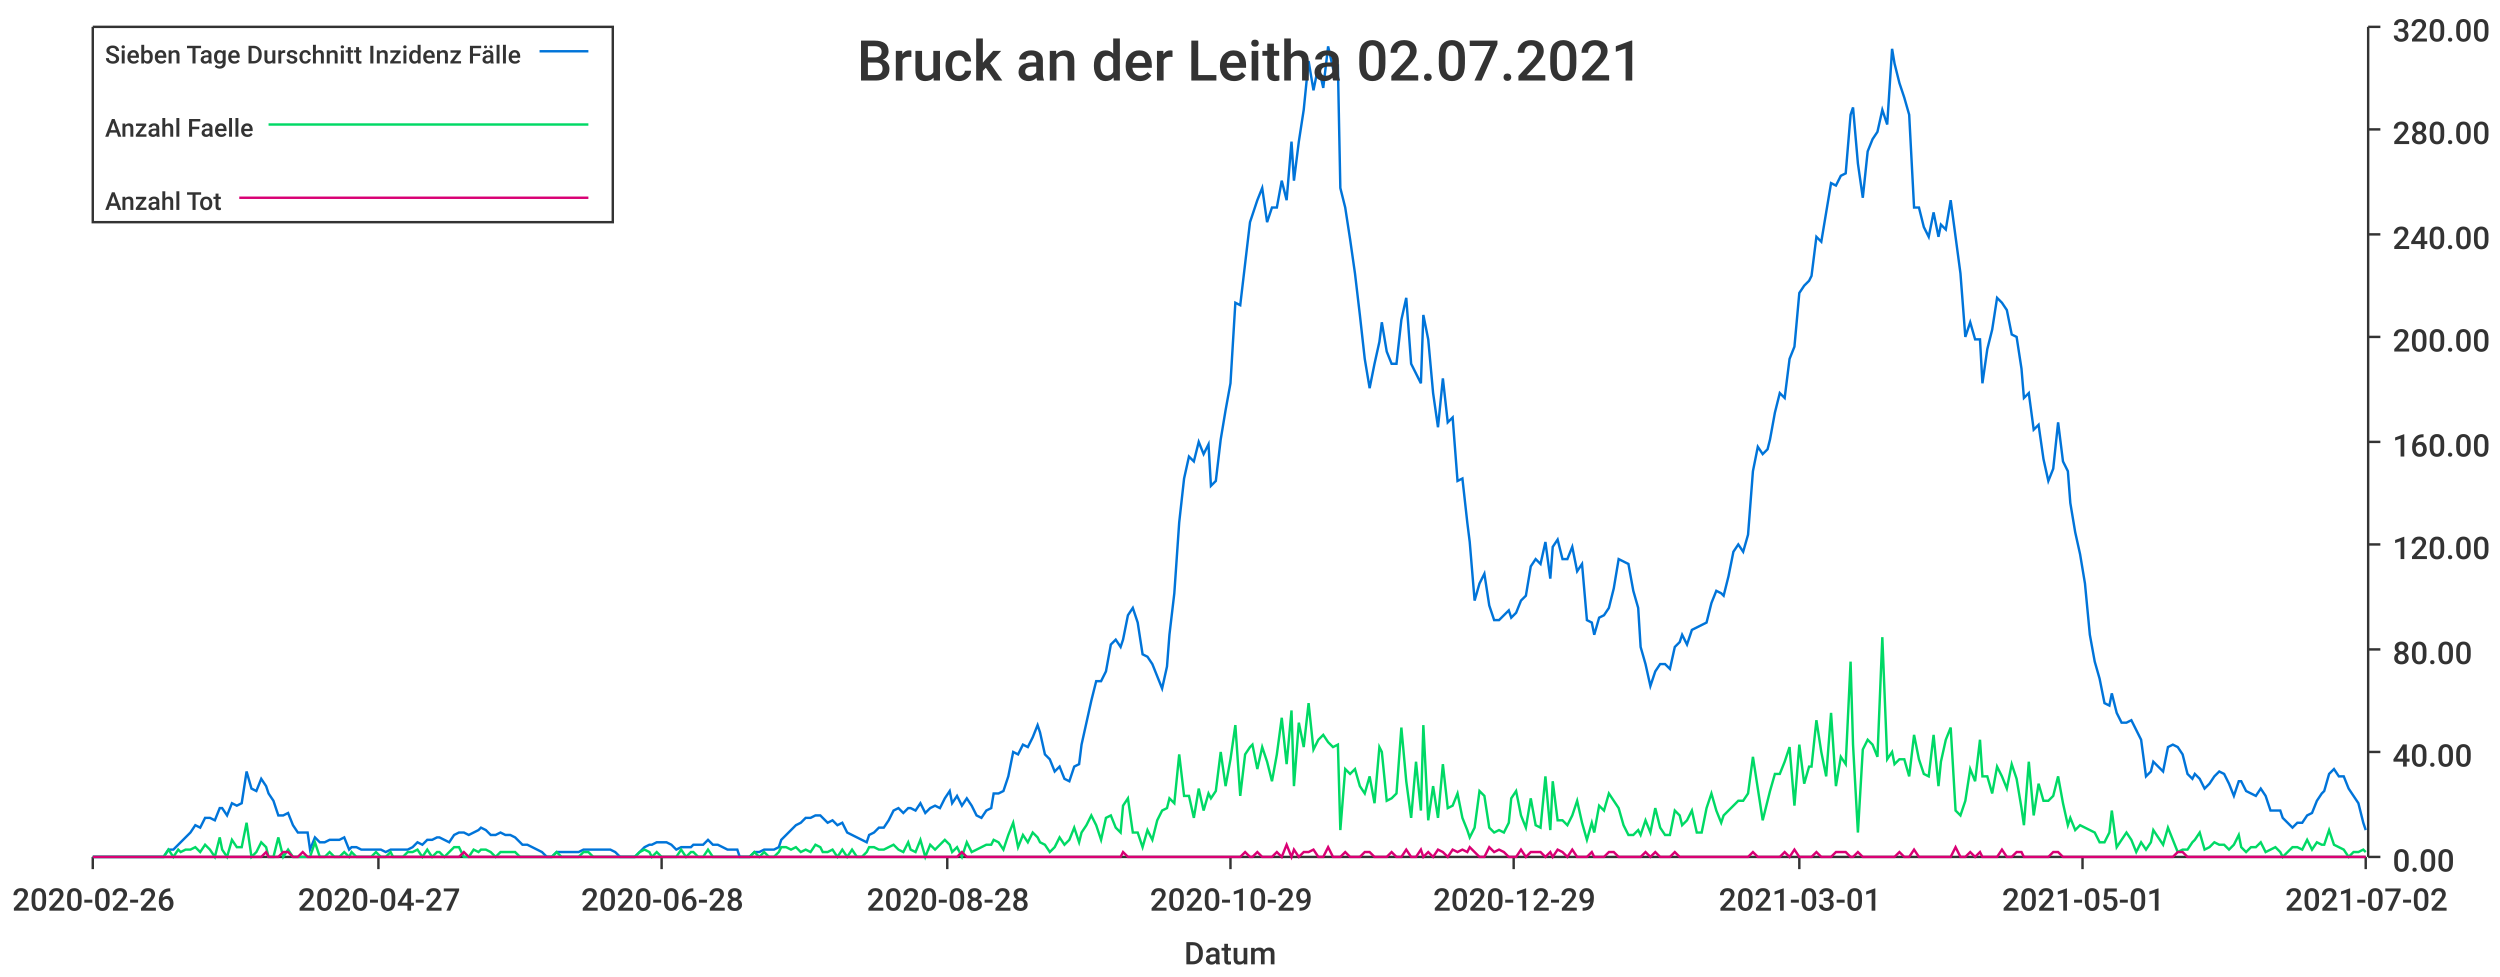
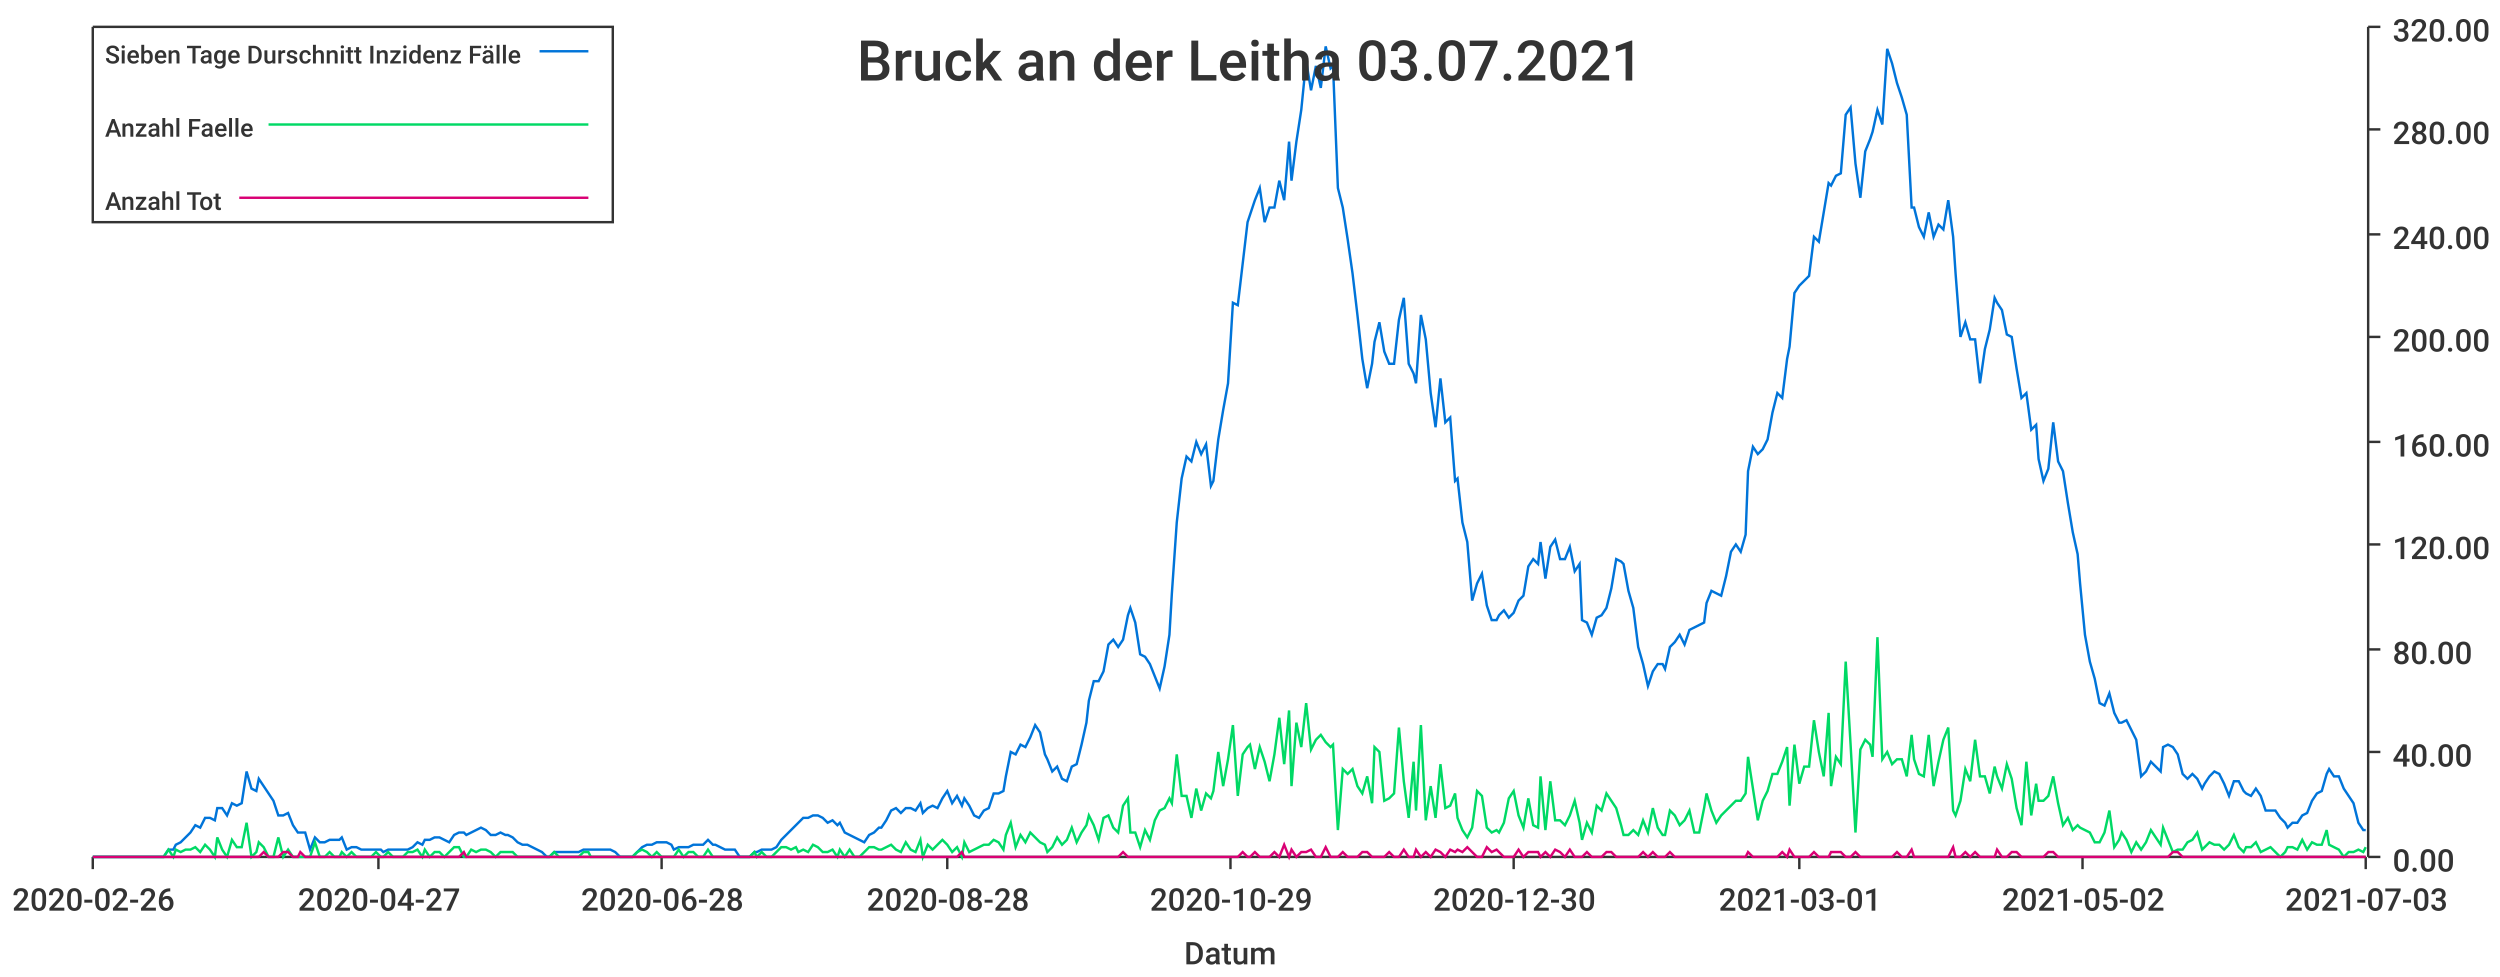
<svg xmlns="http://www.w3.org/2000/svg" width="1024" height="400">\n<path d="M 0 0 L 1024 0 L 1024 400 L 0 400 L 0 0" style="stroke-width:0;stroke:rgba(255,255,255,1.0);fill:rgba(255,255,255,1.0)" />
  <path d="M 38 11 L 969 11 L 969 351 L 38 351 L 38 11" style="stroke-width:0;stroke:rgba(255,255,255,1.0);fill:rgba(255,255,255,1.0)" />
  <path d="M 38 351 L 969 351" style="stroke-width:1;stroke:rgba(51,51,51,1.0);fill:none" />
  <path d="M 38 351 L 38 356" style="stroke-width:1;stroke:rgba(51,51,51,1.0);fill:none" />
  <text x="5" y="373" style="stroke-width:0;stroke:none;fill:rgba(51,51,51,1.0);font-size:12.8px;font-family:'Roboto Medium',sans-serif">2020-02-26</text>
  <path d="M 155 351 L 155 356" style="stroke-width:1;stroke:rgba(51,51,51,1.0);fill:none" />
  <text x="122" y="373" style="stroke-width:0;stroke:none;fill:rgba(51,51,51,1.0);font-size:12.8px;font-family:'Roboto Medium',sans-serif">2020-04-27</text>
  <path d="M 271 351 L 271 356" style="stroke-width:1;stroke:rgba(51,51,51,1.0);fill:none" />
  <text x="238" y="373" style="stroke-width:0;stroke:none;fill:rgba(51,51,51,1.0);font-size:12.8px;font-family:'Roboto Medium',sans-serif">2020-06-28</text>
  <path d="M 388 351 L 388 356" style="stroke-width:1;stroke:rgba(51,51,51,1.0);fill:none" />
  <text x="355" y="373" style="stroke-width:0;stroke:none;fill:rgba(51,51,51,1.0);font-size:12.8px;font-family:'Roboto Medium',sans-serif">2020-08-28</text>
  <path d="M 504 351 L 504 356" style="stroke-width:1;stroke:rgba(51,51,51,1.0);fill:none" />
  <text x="471" y="373" style="stroke-width:0;stroke:none;fill:rgba(51,51,51,1.0);font-size:12.8px;font-family:'Roboto Medium',sans-serif">2020-10-29</text>
  <path d="M 620 351 L 620 356" style="stroke-width:1;stroke:rgba(51,51,51,1.0);fill:none" />
-   <text x="587" y="373" style="stroke-width:0;stroke:none;fill:rgba(51,51,51,1.0);font-size:12.8px;font-family:'Roboto Medium',sans-serif">2020-12-29</text>
+   <text x="587" y="373" style="stroke-width:0;stroke:none;fill:rgba(51,51,51,1.0);font-size:12.8px;font-family:'Roboto Medium',sans-serif">2020-12-30</text>
  <path d="M 737 351 L 737 356" style="stroke-width:1;stroke:rgba(51,51,51,1.0);fill:none" />
  <text x="704" y="373" style="stroke-width:0;stroke:none;fill:rgba(51,51,51,1.0);font-size:12.8px;font-family:'Roboto Medium',sans-serif">2021-03-01</text>
  <path d="M 853 351 L 853 356" style="stroke-width:1;stroke:rgba(51,51,51,1.0);fill:none" />
-   <text x="820" y="373" style="stroke-width:0;stroke:none;fill:rgba(51,51,51,1.0);font-size:12.8px;font-family:'Roboto Medium',sans-serif">2021-05-01</text>
+   <text x="820" y="373" style="stroke-width:0;stroke:none;fill:rgba(51,51,51,1.0);font-size:12.8px;font-family:'Roboto Medium',sans-serif">2021-05-02</text>
  <path d="M 969 351 L 969 356" style="stroke-width:1;stroke:rgba(51,51,51,1.0);fill:none" />
-   <text x="936" y="373" style="stroke-width:0;stroke:none;fill:rgba(51,51,51,1.0);font-size:12.8px;font-family:'Roboto Medium',sans-serif">2021-07-02</text>
+   <text x="936" y="373" style="stroke-width:0;stroke:none;fill:rgba(51,51,51,1.0);font-size:12.8px;font-family:'Roboto Medium',sans-serif">2021-07-03</text>
  <text x="485" y="395" style="stroke-width:0;stroke:none;fill:rgba(51,51,51,1.0);font-size:12.8px;font-family:'Roboto Medium',sans-serif">Datum</text>
  <path d="M 970 351 L 970 11" style="stroke-width:1;stroke:rgba(51,51,51,1.0);fill:none" />
  <path d="M 970 351 L 975 351" style="stroke-width:1;stroke:rgba(51,51,51,1.0);fill:none" />
  <text x="980" y="357" style="stroke-width:0;stroke:none;fill:rgba(51,51,51,1.0);font-size:12.8px;font-family:'Roboto Medium',sans-serif">0.00</text>
  <path d="M 970 308 L 975 308" style="stroke-width:1;stroke:rgba(51,51,51,1.0);fill:none" />
  <text x="980" y="314" style="stroke-width:0;stroke:none;fill:rgba(51,51,51,1.0);font-size:12.8px;font-family:'Roboto Medium',sans-serif">40.00</text>
  <path d="M 970 266 L 975 266" style="stroke-width:1;stroke:rgba(51,51,51,1.0);fill:none" />
  <text x="980" y="272" style="stroke-width:0;stroke:none;fill:rgba(51,51,51,1.0);font-size:12.8px;font-family:'Roboto Medium',sans-serif">80.00</text>
  <path d="M 970 223 L 975 223" style="stroke-width:1;stroke:rgba(51,51,51,1.0);fill:none" />
  <text x="980" y="229" style="stroke-width:0;stroke:none;fill:rgba(51,51,51,1.0);font-size:12.8px;font-family:'Roboto Medium',sans-serif">120.00</text>
  <path d="M 970 181 L 975 181" style="stroke-width:1;stroke:rgba(51,51,51,1.0);fill:none" />
  <text x="980" y="187" style="stroke-width:0;stroke:none;fill:rgba(51,51,51,1.0);font-size:12.8px;font-family:'Roboto Medium',sans-serif">160.00</text>
  <path d="M 970 138 L 975 138" style="stroke-width:1;stroke:rgba(51,51,51,1.0);fill:none" />
  <text x="980" y="144" style="stroke-width:0;stroke:none;fill:rgba(51,51,51,1.0);font-size:12.8px;font-family:'Roboto Medium',sans-serif">200.00</text>
  <path d="M 970 96 L 975 96" style="stroke-width:1;stroke:rgba(51,51,51,1.0);fill:none" />
  <text x="980" y="102" style="stroke-width:0;stroke:none;fill:rgba(51,51,51,1.0);font-size:12.8px;font-family:'Roboto Medium',sans-serif">240.00</text>
  <path d="M 970 53 L 975 53" style="stroke-width:1;stroke:rgba(51,51,51,1.0);fill:none" />
  <text x="980" y="59" style="stroke-width:0;stroke:none;fill:rgba(51,51,51,1.0);font-size:12.8px;font-family:'Roboto Medium',sans-serif">280.00</text>
  <path d="M 970 11 L 975 11" style="stroke-width:1;stroke:rgba(51,51,51,1.0);fill:none" />
  <text x="980" y="17" style="stroke-width:0;stroke:none;fill:rgba(51,51,51,1.0);font-size:12.8px;font-family:'Roboto Medium',sans-serif">320.00</text>
-   <path d="M 38 351 L 40 351 L 42 351 L 44 351 L 46 351 L 48 351 L 50 351 L 52 351 L 54 351 L 56 351 L 57 351 L 59 351 L 61 351 L 63 351 L 65 351 L 67 351 L 69 348 L 71 348 L 73 346 L 74 345 L 76 343 L 78 341 L 80 338 L 82 339 L 84 335 L 86 335 L 88 336 L 90 331 L 91 331 L 93 334 L 95 329 L 97 330 L 99 329 L 101 316 L 103 323 L 105 324 L 107 319 L 109 322 L 110 325 L 112 328 L 114 334 L 116 334 L 118 333 L 120 338 L 122 341 L 124 341 L 126 341 L 127 348 L 129 343 L 131 345 L 133 345 L 135 344 L 137 344 L 139 344 L 141 343 L 143 348 L 144 347 L 146 347 L 148 348 L 150 348 L 152 348 L 154 348 L 156 348 L 158 349 L 160 348 L 161 348 L 163 348 L 165 348 L 167 348 L 169 347 L 171 345 L 173 346 L 175 344 L 177 344 L 179 343 L 180 343 L 182 344 L 184 345 L 186 342 L 188 341 L 190 341 L 192 342 L 194 341 L 196 340 L 197 339 L 199 340 L 201 342 L 203 342 L 205 341 L 207 342 L 209 342 L 211 343 L 213 345 L 214 346 L 216 346 L 218 347 L 220 348 L 222 349 L 224 351 L 226 351 L 228 349 L 230 349 L 232 349 L 233 349 L 235 349 L 237 349 L 239 348 L 241 348 L 243 348 L 245 348 L 247 348 L 249 348 L 250 348 L 252 349 L 254 351 L 256 351 L 258 351 L 260 351 L 262 349 L 264 347 L 266 346 L 267 346 L 269 345 L 271 345 L 273 345 L 275 346 L 277 348 L 279 347 L 281 347 L 283 347 L 284 346 L 286 346 L 288 346 L 290 344 L 292 346 L 294 346 L 296 347 L 298 348 L 300 348 L 302 348 L 303 351 L 305 351 L 307 351 L 309 349 L 311 349 L 313 348 L 315 348 L 317 348 L 319 347 L 320 344 L 322 342 L 324 340 L 326 338 L 328 337 L 330 335 L 332 335 L 334 334 L 336 334 L 337 335 L 339 337 L 341 336 L 343 338 L 345 337 L 347 341 L 349 342 L 351 343 L 353 344 L 355 345 L 356 342 L 358 341 L 360 339 L 362 339 L 364 336 L 366 332 L 368 331 L 370 333 L 372 331 L 373 331 L 375 332 L 377 329 L 379 333 L 381 331 L 383 330 L 385 331 L 387 327 L 389 324 L 390 329 L 392 326 L 394 330 L 396 327 L 398 330 L 400 334 L 402 335 L 404 332 L 406 331 L 407 325 L 409 325 L 411 324 L 413 318 L 415 308 L 417 309 L 419 305 L 421 306 L 423 302 L 425 297 L 426 300 L 428 309 L 430 311 L 432 316 L 434 314 L 436 319 L 438 320 L 440 314 L 442 313 L 443 305 L 445 296 L 447 287 L 449 279 L 451 279 L 453 275 L 455 264 L 457 262 L 459 265 L 460 262 L 462 252 L 464 249 L 466 255 L 468 268 L 470 269 L 472 272 L 474 277 L 476 282 L 478 273 L 479 260 L 481 243 L 483 214 L 485 196 L 487 187 L 489 189 L 491 181 L 493 186 L 495 182 L 496 199 L 498 197 L 500 180 L 502 168 L 504 157 L 506 124 L 508 125 L 510 108 L 512 91 L 513 88 L 515 82 L 517 77 L 519 91 L 521 85 L 523 85 L 525 74 L 527 82 L 529 58 L 530 74 L 532 58 L 534 45 L 536 25 L 538 37 L 540 27 L 542 36 L 544 19 L 546 28 L 548 27 L 549 77 L 551 85 L 553 98 L 555 112 L 557 129 L 559 147 L 561 159 L 563 149 L 565 140 L 566 132 L 568 144 L 570 149 L 572 149 L 574 131 L 576 122 L 578 149 L 580 153 L 582 157 L 583 129 L 585 139 L 587 161 L 589 175 L 591 155 L 593 173 L 595 171 L 597 197 L 599 196 L 601 214 L 602 222 L 604 246 L 606 239 L 608 235 L 610 248 L 612 254 L 614 254 L 616 252 L 618 250 L 619 253 L 621 251 L 623 246 L 625 244 L 627 232 L 629 229 L 631 231 L 633 222 L 635 237 L 636 224 L 638 221 L 640 229 L 642 229 L 644 224 L 646 234 L 648 231 L 650 254 L 652 255 L 653 260 L 655 253 L 657 252 L 659 249 L 661 241 L 663 229 L 665 230 L 667 231 L 669 242 L 671 249 L 672 265 L 674 272 L 676 281 L 678 275 L 680 272 L 682 272 L 684 274 L 686 265 L 688 263 L 689 260 L 691 264 L 693 258 L 695 257 L 697 256 L 699 255 L 701 247 L 703 242 L 705 243 L 706 244 L 708 236 L 710 226 L 712 223 L 714 226 L 716 219 L 718 193 L 720 183 L 722 186 L 724 184 L 725 180 L 727 169 L 729 161 L 731 163 L 733 147 L 735 142 L 737 120 L 739 117 L 741 115 L 742 113 L 744 97 L 746 99 L 748 87 L 750 75 L 752 76 L 754 72 L 756 71 L 758 47 L 759 44 L 761 67 L 763 81 L 765 62 L 767 57 L 769 54 L 771 45 L 773 51 L 775 20 L 776 26 L 778 34 L 780 40 L 782 47 L 784 85 L 786 85 L 788 93 L 790 97 L 792 87 L 794 97 L 795 92 L 797 94 L 799 82 L 801 97 L 803 112 L 805 138 L 807 132 L 809 139 L 811 139 L 812 157 L 814 143 L 816 135 L 818 122 L 820 124 L 822 127 L 824 137 L 826 138 L 828 151 L 829 163 L 831 161 L 833 176 L 835 174 L 837 188 L 839 197 L 841 192 L 843 173 L 845 189 L 847 193 L 848 206 L 850 218 L 852 227 L 854 239 L 856 260 L 858 271 L 860 278 L 862 288 L 864 289 L 865 284 L 867 292 L 869 296 L 871 296 L 873 295 L 875 299 L 877 303 L 879 318 L 881 316 L 882 312 L 884 314 L 886 316 L 888 306 L 890 305 L 892 306 L 894 309 L 896 317 L 898 319 L 899 317 L 901 319 L 903 323 L 905 321 L 907 318 L 909 316 L 911 317 L 913 321 L 915 326 L 917 320 L 918 320 L 920 324 L 922 325 L 924 326 L 926 323 L 928 326 L 930 332 L 932 332 L 934 332 L 935 335 L 937 337 L 939 339 L 941 337 L 943 337 L 945 334 L 947 333 L 949 328 L 951 325 L 952 324 L 954 317 L 956 315 L 958 318 L 960 318 L 962 323 L 964 326 L 966 329 L 968 337 L 969 340" style="stroke-width:1;stroke:rgba(0,116,217,1.0);fill:none" />
-   <path d="M 38 351 L 40 351 L 42 351 L 44 351 L 46 351 L 48 351 L 50 351 L 52 351 L 54 351 L 56 351 L 57 351 L 59 351 L 61 351 L 63 351 L 65 351 L 67 351 L 69 348 L 71 351 L 73 348 L 74 349 L 76 348 L 78 348 L 80 347 L 82 349 L 84 346 L 86 348 L 88 351 L 90 343 L 91 348 L 93 351 L 95 344 L 97 347 L 99 347 L 101 337 L 103 351 L 105 349 L 107 345 L 109 347 L 110 351 L 112 351 L 114 343 L 116 351 L 118 348 L 120 351 L 122 351 L 124 351 L 126 351 L 127 351 L 129 345 L 131 351 L 133 351 L 135 349 L 137 351 L 139 351 L 141 349 L 143 351 L 144 349 L 146 351 L 148 351 L 150 351 L 152 351 L 154 349 L 156 351 L 158 351 L 160 349 L 161 351 L 163 351 L 165 351 L 167 349 L 169 349 L 171 348 L 173 351 L 175 348 L 177 351 L 179 349 L 180 349 L 182 351 L 184 349 L 186 347 L 188 347 L 190 351 L 192 351 L 194 348 L 196 349 L 197 348 L 199 348 L 201 349 L 203 351 L 205 349 L 207 349 L 209 349 L 211 349 L 213 351 L 214 351 L 216 351 L 218 351 L 220 351 L 222 351 L 224 351 L 226 351 L 228 349 L 230 351 L 232 351 L 233 351 L 235 351 L 237 351 L 239 349 L 241 349 L 243 351 L 245 351 L 247 351 L 249 351 L 250 351 L 252 351 L 254 351 L 256 351 L 258 351 L 260 351 L 262 349 L 264 348 L 266 349 L 267 351 L 269 349 L 271 351 L 273 351 L 275 351 L 277 351 L 279 348 L 281 351 L 283 349 L 284 349 L 286 351 L 288 351 L 290 348 L 292 351 L 294 351 L 296 351 L 298 351 L 300 351 L 302 351 L 303 351 L 305 351 L 307 351 L 309 349 L 311 351 L 313 349 L 315 351 L 317 351 L 319 349 L 320 347 L 322 347 L 324 348 L 326 347 L 328 349 L 330 348 L 332 349 L 334 346 L 336 347 L 337 349 L 339 349 L 341 348 L 343 351 L 345 348 L 347 351 L 349 348 L 351 351 L 353 351 L 355 349 L 356 347 L 358 347 L 360 348 L 362 348 L 364 347 L 366 346 L 368 348 L 370 349 L 372 345 L 373 348 L 375 349 L 377 344 L 379 351 L 381 346 L 383 348 L 385 346 L 387 344 L 389 346 L 390 349 L 392 347 L 394 351 L 396 345 L 398 349 L 400 348 L 402 347 L 404 346 L 406 346 L 407 344 L 409 345 L 411 348 L 413 342 L 415 337 L 417 347 L 419 342 L 421 345 L 423 341 L 425 343 L 426 345 L 428 346 L 430 349 L 432 347 L 434 343 L 436 346 L 438 344 L 440 339 L 442 345 L 443 341 L 445 338 L 447 334 L 449 338 L 451 344 L 453 335 L 455 334 L 457 339 L 459 341 L 460 330 L 462 327 L 464 341 L 466 341 L 468 347 L 470 340 L 472 344 L 474 336 L 476 332 L 478 331 L 479 327 L 481 329 L 483 309 L 485 326 L 487 326 L 489 335 L 491 323 L 493 332 L 495 325 L 496 327 L 498 324 L 500 308 L 502 322 L 504 311 L 506 297 L 508 326 L 510 309 L 512 306 L 513 305 L 515 315 L 517 306 L 519 312 L 521 320 L 523 309 L 525 294 L 527 313 L 529 291 L 530 322 L 532 296 L 534 306 L 536 288 L 538 307 L 540 303 L 542 301 L 544 304 L 546 306 L 548 305 L 549 340 L 551 315 L 553 317 L 555 315 L 557 322 L 559 325 L 561 318 L 563 329 L 565 306 L 566 308 L 568 328 L 570 327 L 572 325 L 574 298 L 576 320 L 578 335 L 580 312 L 582 332 L 583 297 L 585 336 L 587 322 L 589 335 L 591 313 L 593 331 L 595 330 L 597 325 L 599 335 L 601 340 L 602 343 L 604 339 L 606 324 L 608 326 L 610 339 L 612 341 L 614 340 L 616 341 L 618 337 L 619 327 L 621 324 L 623 334 L 625 339 L 627 327 L 629 338 L 631 339 L 633 318 L 635 340 L 636 320 L 638 336 L 640 336 L 642 338 L 644 334 L 646 328 L 648 337 L 650 344 L 652 337 L 653 341 L 655 330 L 657 332 L 659 325 L 661 328 L 663 331 L 665 338 L 667 342 L 669 342 L 671 340 L 672 342 L 674 336 L 676 341 L 678 331 L 680 339 L 682 342 L 684 342 L 686 332 L 688 334 L 689 338 L 691 336 L 693 332 L 695 341 L 697 341 L 699 331 L 701 325 L 703 332 L 705 337 L 706 334 L 708 332 L 710 330 L 712 328 L 714 328 L 716 325 L 718 310 L 720 323 L 722 336 L 724 328 L 725 324 L 727 317 L 729 317 L 731 312 L 733 306 L 735 330 L 737 305 L 739 321 L 741 314 L 742 314 L 744 295 L 746 308 L 748 318 L 750 292 L 752 322 L 754 310 L 756 313 L 758 271 L 759 305 L 761 341 L 763 307 L 765 303 L 767 305 L 769 310 L 771 261 L 773 311 L 775 308 L 776 313 L 778 311 L 780 311 L 782 318 L 784 301 L 786 311 L 788 317 L 790 318 L 792 301 L 794 322 L 795 312 L 797 303 L 799 298 L 801 332 L 803 334 L 805 328 L 807 315 L 809 320 L 811 303 L 812 318 L 814 318 L 816 325 L 818 314 L 820 318 L 822 323 L 824 313 L 826 319 L 828 331 L 829 338 L 831 312 L 833 334 L 835 321 L 837 328 L 839 328 L 841 326 L 843 318 L 845 329 L 847 338 L 848 335 L 850 340 L 852 338 L 854 339 L 856 340 L 858 341 L 860 345 L 862 345 L 864 341 L 865 332 L 867 347 L 869 344 L 871 341 L 873 344 L 875 349 L 877 345 L 879 348 L 881 345 L 882 340 L 884 343 L 886 346 L 888 339 L 890 344 L 892 349 L 894 348 L 896 348 L 898 345 L 899 344 L 901 341 L 903 348 L 905 347 L 907 345 L 909 346 L 911 346 L 913 348 L 915 346 L 917 342 L 918 347 L 920 349 L 922 347 L 924 347 L 926 345 L 928 349 L 930 348 L 932 347 L 934 349 L 935 351 L 937 349 L 939 347 L 941 347 L 943 348 L 945 344 L 947 348 L 949 345 L 951 346 L 952 346 L 954 340 L 956 346 L 958 347 L 960 348 L 962 351 L 964 349 L 966 349 L 968 348 L 969 349" style="stroke-width:1;stroke:rgba(0,217,101,1.0);fill:none" />
-   <path d="M 38 351 L 40 351 L 42 351 L 44 351 L 46 351 L 48 351 L 50 351 L 52 351 L 54 351 L 56 351 L 57 351 L 59 351 L 61 351 L 63 351 L 65 351 L 67 351 L 69 351 L 71 351 L 73 351 L 74 351 L 76 351 L 78 351 L 80 351 L 82 351 L 84 351 L 86 351 L 88 351 L 90 351 L 91 351 L 93 351 L 95 351 L 97 351 L 99 351 L 101 351 L 103 351 L 105 351 L 107 351 L 109 349 L 110 351 L 112 351 L 114 351 L 116 349 L 118 349 L 120 351 L 122 351 L 124 349 L 126 351 L 127 351 L 129 351 L 131 351 L 133 351 L 135 351 L 137 351 L 139 351 L 141 351 L 143 351 L 144 351 L 146 351 L 148 351 L 150 351 L 152 351 L 154 351 L 156 351 L 158 351 L 160 351 L 161 351 L 163 351 L 165 351 L 167 351 L 169 351 L 171 351 L 173 351 L 175 351 L 177 351 L 179 351 L 180 351 L 182 351 L 184 351 L 186 351 L 188 351 L 190 349 L 192 351 L 194 351 L 196 351 L 197 351 L 199 351 L 201 351 L 203 351 L 205 351 L 207 351 L 209 351 L 211 351 L 213 351 L 214 351 L 216 351 L 218 351 L 220 351 L 222 351 L 224 351 L 226 351 L 228 351 L 230 351 L 232 351 L 233 351 L 235 351 L 237 351 L 239 351 L 241 351 L 243 351 L 245 351 L 247 351 L 249 351 L 250 351 L 252 351 L 254 351 L 256 351 L 258 351 L 260 351 L 262 351 L 264 351 L 266 351 L 267 351 L 269 351 L 271 351 L 273 351 L 275 351 L 277 351 L 279 351 L 281 351 L 283 351 L 284 351 L 286 351 L 288 351 L 290 351 L 292 351 L 294 351 L 296 351 L 298 351 L 300 351 L 302 351 L 303 351 L 305 351 L 307 351 L 309 351 L 311 351 L 313 351 L 315 351 L 317 351 L 319 351 L 320 351 L 322 351 L 324 351 L 326 351 L 328 351 L 330 351 L 332 351 L 334 351 L 336 351 L 337 351 L 339 351 L 341 351 L 343 351 L 345 351 L 347 351 L 349 351 L 351 351 L 353 351 L 355 351 L 356 351 L 358 351 L 360 351 L 362 351 L 364 351 L 366 351 L 368 351 L 370 351 L 372 351 L 373 351 L 375 351 L 377 351 L 379 351 L 381 351 L 383 351 L 385 351 L 387 351 L 389 351 L 390 351 L 392 351 L 394 349 L 396 351 L 398 351 L 400 351 L 402 351 L 404 351 L 406 351 L 407 351 L 409 351 L 411 351 L 413 351 L 415 351 L 417 351 L 419 351 L 421 351 L 423 351 L 425 351 L 426 351 L 428 351 L 430 351 L 432 351 L 434 351 L 436 351 L 438 351 L 440 351 L 442 351 L 443 351 L 445 351 L 447 351 L 449 351 L 451 351 L 453 351 L 455 351 L 457 351 L 459 351 L 460 349 L 462 351 L 464 351 L 466 351 L 468 351 L 470 351 L 472 351 L 474 351 L 476 351 L 478 351 L 479 351 L 481 351 L 483 351 L 485 351 L 487 351 L 489 351 L 491 351 L 493 351 L 495 351 L 496 351 L 498 351 L 500 351 L 502 351 L 504 351 L 506 351 L 508 351 L 510 349 L 512 351 L 513 351 L 515 349 L 517 351 L 519 351 L 521 351 L 523 349 L 525 351 L 527 346 L 529 351 L 530 348 L 532 351 L 534 349 L 536 349 L 538 348 L 540 351 L 542 351 L 544 347 L 546 351 L 548 351 L 549 351 L 551 349 L 553 351 L 555 351 L 557 351 L 559 349 L 561 349 L 563 351 L 565 351 L 566 351 L 568 351 L 570 349 L 572 351 L 574 351 L 576 348 L 578 351 L 580 351 L 582 348 L 583 351 L 585 349 L 587 351 L 589 348 L 591 349 L 593 351 L 595 348 L 597 349 L 599 348 L 601 349 L 602 347 L 604 349 L 606 351 L 608 351 L 610 347 L 612 349 L 614 348 L 616 349 L 618 351 L 619 351 L 621 351 L 623 348 L 625 351 L 627 349 L 629 349 L 631 349 L 633 351 L 635 349 L 636 351 L 638 348 L 640 349 L 642 351 L 644 348 L 646 351 L 648 351 L 650 351 L 652 349 L 653 351 L 655 351 L 657 351 L 659 349 L 661 349 L 663 351 L 665 351 L 667 351 L 669 351 L 671 351 L 672 351 L 674 349 L 676 351 L 678 349 L 680 351 L 682 351 L 684 351 L 686 349 L 688 351 L 689 351 L 691 351 L 693 351 L 695 351 L 697 351 L 699 351 L 701 351 L 703 351 L 705 351 L 706 351 L 708 351 L 710 351 L 712 351 L 714 351 L 716 351 L 718 349 L 720 351 L 722 351 L 724 351 L 725 351 L 727 351 L 729 351 L 731 349 L 733 351 L 735 348 L 737 351 L 739 351 L 741 351 L 742 351 L 744 349 L 746 351 L 748 351 L 750 351 L 752 349 L 754 349 L 756 349 L 758 351 L 759 351 L 761 349 L 763 351 L 765 351 L 767 351 L 769 351 L 771 351 L 773 351 L 775 351 L 776 351 L 778 349 L 780 351 L 782 351 L 784 348 L 786 351 L 788 351 L 790 351 L 792 351 L 794 351 L 795 351 L 797 351 L 799 351 L 801 347 L 803 351 L 805 351 L 807 349 L 809 351 L 811 349 L 812 351 L 814 351 L 816 351 L 818 351 L 820 348 L 822 351 L 824 351 L 826 349 L 828 349 L 829 351 L 831 351 L 833 351 L 835 351 L 837 351 L 839 351 L 841 349 L 843 349 L 845 351 L 847 351 L 848 351 L 850 351 L 852 351 L 854 351 L 856 351 L 858 351 L 860 351 L 862 351 L 864 351 L 865 351 L 867 351 L 869 351 L 871 351 L 873 351 L 875 351 L 877 351 L 879 351 L 881 351 L 882 351 L 884 351 L 886 351 L 888 351 L 890 351 L 892 349 L 894 349 L 896 351 L 898 351 L 899 351 L 901 351 L 903 351 L 905 351 L 907 351 L 909 351 L 911 351 L 913 351 L 915 351 L 917 351 L 918 351 L 920 351 L 922 351 L 924 351 L 926 351 L 928 351 L 930 351 L 932 351 L 934 351 L 935 351 L 937 351 L 939 351 L 941 351 L 943 351 L 945 351 L 947 351 L 949 351 L 951 351 L 952 351 L 954 351 L 956 351 L 958 351 L 960 351 L 962 351 L 964 351 L 966 351 L 968 351 L 969 351" style="stroke-width:1;stroke:rgba(217,0,116,1.0);fill:none" />
-   <text x="351" y="33" style="stroke-width:0;stroke:none;fill:rgba(51,51,51,1.0);font-size:23.0px;font-family:'Roboto Medium',sans-serif">Bruck an der Leitha 02.07.2021</text>
+   <path d="M 38 351 L 40 351 L 42 351 L 44 351 L 46 351 L 48 351 L 50 351 L 52 351 L 54 351 L 55 351 L 57 351 L 59 351 L 61 351 L 63 351 L 65 351 L 67 351 L 69 348 L 71 348 L 72 346 L 74 345 L 76 343 L 78 341 L 80 338 L 82 339 L 84 335 L 86 335 L 88 336 L 89 331 L 91 331 L 93 334 L 95 329 L 97 330 L 99 329 L 101 316 L 103 323 L 105 324 L 106 319 L 108 322 L 110 325 L 112 328 L 114 334 L 116 334 L 118 333 L 120 338 L 122 341 L 123 341 L 125 341 L 127 348 L 129 343 L 131 345 L 133 345 L 135 344 L 137 344 L 139 344 L 140 343 L 142 348 L 144 347 L 146 347 L 148 348 L 150 348 L 152 348 L 154 348 L 156 348 L 157 349 L 159 348 L 161 348 L 163 348 L 165 348 L 167 348 L 169 347 L 171 345 L 173 346 L 174 344 L 176 344 L 178 343 L 180 343 L 182 344 L 184 345 L 186 342 L 188 341 L 190 341 L 191 342 L 193 341 L 195 340 L 197 339 L 199 340 L 201 342 L 203 342 L 205 341 L 207 342 L 208 342 L 210 343 L 212 345 L 214 346 L 216 346 L 218 347 L 220 348 L 222 349 L 224 351 L 225 351 L 227 349 L 229 349 L 231 349 L 233 349 L 235 349 L 237 349 L 239 348 L 241 348 L 242 348 L 244 348 L 246 348 L 248 348 L 250 348 L 252 349 L 254 351 L 256 351 L 258 351 L 259 351 L 261 349 L 263 347 L 265 346 L 267 346 L 269 345 L 271 345 L 273 345 L 275 346 L 276 348 L 278 347 L 280 347 L 282 347 L 284 346 L 286 346 L 288 346 L 290 344 L 292 346 L 293 346 L 295 347 L 297 348 L 299 348 L 301 348 L 303 351 L 305 351 L 307 351 L 309 349 L 310 349 L 312 348 L 314 348 L 316 348 L 318 347 L 320 344 L 322 342 L 324 340 L 326 338 L 327 337 L 329 335 L 331 335 L 333 334 L 335 334 L 337 335 L 339 337 L 341 336 L 343 338 L 344 337 L 346 341 L 348 342 L 350 343 L 352 344 L 354 345 L 356 342 L 358 341 L 360 339 L 361 339 L 363 336 L 365 332 L 367 331 L 369 333 L 371 331 L 373 331 L 375 332 L 377 329 L 378 333 L 380 331 L 382 330 L 384 331 L 386 327 L 388 324 L 390 329 L 392 326 L 394 330 L 395 327 L 397 330 L 399 334 L 401 335 L 403 332 L 405 331 L 407 325 L 409 325 L 411 324 L 412 318 L 414 308 L 416 309 L 418 305 L 420 306 L 422 302 L 424 297 L 426 300 L 428 309 L 429 311 L 431 316 L 433 314 L 435 319 L 437 320 L 439 314 L 441 313 L 443 305 L 445 296 L 446 287 L 448 279 L 450 279 L 452 275 L 454 264 L 456 262 L 458 265 L 460 262 L 462 252 L 463 249 L 465 255 L 467 268 L 469 269 L 471 272 L 473 277 L 475 282 L 477 273 L 479 260 L 480 243 L 482 214 L 484 196 L 486 187 L 488 189 L 490 181 L 492 186 L 494 182 L 496 199 L 497 197 L 499 180 L 501 168 L 503 157 L 505 124 L 507 125 L 509 108 L 511 91 L 512 88 L 514 82 L 516 77 L 518 91 L 520 85 L 522 85 L 524 74 L 526 82 L 528 58 L 529 74 L 531 58 L 533 45 L 535 25 L 537 37 L 539 27 L 541 36 L 543 19 L 545 28 L 546 27 L 548 77 L 550 85 L 552 98 L 554 112 L 556 129 L 558 147 L 560 159 L 562 149 L 563 140 L 565 132 L 567 144 L 569 149 L 571 149 L 573 131 L 575 122 L 577 149 L 579 153 L 580 157 L 582 129 L 584 139 L 586 161 L 588 175 L 590 155 L 592 173 L 594 171 L 596 197 L 597 196 L 599 214 L 601 222 L 603 246 L 605 239 L 607 235 L 609 248 L 611 254 L 613 254 L 614 252 L 616 250 L 618 253 L 620 251 L 622 246 L 624 244 L 626 232 L 628 229 L 630 231 L 631 222 L 633 237 L 635 224 L 637 221 L 639 229 L 641 229 L 643 224 L 645 234 L 647 231 L 648 254 L 650 255 L 652 260 L 654 253 L 656 252 L 658 249 L 660 241 L 662 229 L 664 230 L 665 231 L 667 242 L 669 249 L 671 265 L 673 272 L 675 281 L 677 275 L 679 272 L 681 272 L 682 274 L 684 265 L 686 263 L 688 260 L 690 264 L 692 258 L 694 257 L 696 256 L 698 255 L 699 247 L 701 242 L 703 243 L 705 244 L 707 236 L 709 226 L 711 223 L 713 226 L 715 219 L 716 193 L 718 183 L 720 186 L 722 184 L 724 180 L 726 169 L 728 161 L 730 163 L 732 147 L 733 142 L 735 120 L 737 117 L 739 115 L 741 113 L 743 97 L 745 99 L 747 87 L 749 75 L 750 76 L 752 72 L 754 71 L 756 47 L 758 44 L 760 67 L 762 81 L 764 62 L 766 57 L 767 54 L 769 45 L 771 51 L 773 20 L 775 26 L 777 34 L 779 40 L 781 47 L 783 85 L 784 85 L 786 93 L 788 97 L 790 87 L 792 97 L 794 92 L 796 94 L 798 82 L 800 97 L 801 112 L 803 138 L 805 132 L 807 139 L 809 139 L 811 157 L 813 143 L 815 135 L 817 122 L 818 124 L 820 127 L 822 137 L 824 138 L 826 151 L 828 163 L 830 161 L 832 176 L 834 174 L 835 188 L 837 197 L 839 192 L 841 173 L 843 189 L 845 193 L 847 206 L 849 218 L 851 227 L 852 239 L 854 260 L 856 271 L 858 278 L 860 288 L 862 289 L 864 284 L 866 292 L 868 296 L 869 296 L 871 295 L 873 299 L 875 303 L 877 318 L 879 316 L 881 312 L 883 314 L 885 316 L 886 306 L 888 305 L 890 306 L 892 309 L 894 317 L 896 319 L 898 317 L 900 319 L 902 323 L 903 321 L 905 318 L 907 316 L 909 317 L 911 321 L 913 326 L 915 320 L 917 320 L 919 324 L 920 325 L 922 326 L 924 323 L 926 326 L 928 332 L 930 332 L 932 332 L 934 335 L 936 337 L 937 339 L 939 337 L 941 337 L 943 334 L 945 333 L 947 328 L 949 325 L 951 324 L 953 317 L 954 315 L 956 318 L 958 318 L 960 323 L 962 326 L 964 329 L 966 337 L 968 340 L 969 340" style="stroke-width:1;stroke:rgba(0,116,217,1.0);fill:none" />
+   <path d="M 38 351 L 40 351 L 42 351 L 44 351 L 46 351 L 48 351 L 50 351 L 52 351 L 54 351 L 55 351 L 57 351 L 59 351 L 61 351 L 63 351 L 65 351 L 67 351 L 69 348 L 71 351 L 72 348 L 74 349 L 76 348 L 78 348 L 80 347 L 82 349 L 84 346 L 86 348 L 88 351 L 89 343 L 91 348 L 93 351 L 95 344 L 97 347 L 99 347 L 101 337 L 103 351 L 105 349 L 106 345 L 108 347 L 110 351 L 112 351 L 114 343 L 116 351 L 118 348 L 120 351 L 122 351 L 123 351 L 125 351 L 127 351 L 129 345 L 131 351 L 133 351 L 135 349 L 137 351 L 139 351 L 140 349 L 142 351 L 144 349 L 146 351 L 148 351 L 150 351 L 152 351 L 154 349 L 156 351 L 157 351 L 159 349 L 161 351 L 163 351 L 165 351 L 167 349 L 169 349 L 171 348 L 173 351 L 174 348 L 176 351 L 178 349 L 180 349 L 182 351 L 184 349 L 186 347 L 188 347 L 190 351 L 191 351 L 193 348 L 195 349 L 197 348 L 199 348 L 201 349 L 203 351 L 205 349 L 207 349 L 208 349 L 210 349 L 212 351 L 214 351 L 216 351 L 218 351 L 220 351 L 222 351 L 224 351 L 225 351 L 227 349 L 229 351 L 231 351 L 233 351 L 235 351 L 237 351 L 239 349 L 241 349 L 242 351 L 244 351 L 246 351 L 248 351 L 250 351 L 252 351 L 254 351 L 256 351 L 258 351 L 259 351 L 261 349 L 263 348 L 265 349 L 267 351 L 269 349 L 271 351 L 273 351 L 275 351 L 276 351 L 278 348 L 280 351 L 282 349 L 284 349 L 286 351 L 288 351 L 290 348 L 292 351 L 293 351 L 295 351 L 297 351 L 299 351 L 301 351 L 303 351 L 305 351 L 307 351 L 309 349 L 310 351 L 312 349 L 314 351 L 316 351 L 318 349 L 320 347 L 322 347 L 324 348 L 326 347 L 327 349 L 329 348 L 331 349 L 333 346 L 335 347 L 337 349 L 339 349 L 341 348 L 343 351 L 344 348 L 346 351 L 348 348 L 350 351 L 352 351 L 354 349 L 356 347 L 358 347 L 360 348 L 361 348 L 363 347 L 365 346 L 367 348 L 369 349 L 371 345 L 373 348 L 375 349 L 377 344 L 378 351 L 380 346 L 382 348 L 384 346 L 386 344 L 388 346 L 390 349 L 392 347 L 394 351 L 395 345 L 397 349 L 399 348 L 401 347 L 403 346 L 405 346 L 407 344 L 409 345 L 411 348 L 412 342 L 414 337 L 416 347 L 418 342 L 420 345 L 422 341 L 424 343 L 426 345 L 428 346 L 429 349 L 431 347 L 433 343 L 435 346 L 437 344 L 439 339 L 441 345 L 443 341 L 445 338 L 446 334 L 448 338 L 450 344 L 452 335 L 454 334 L 456 339 L 458 341 L 460 330 L 462 327 L 463 341 L 465 341 L 467 347 L 469 340 L 471 344 L 473 336 L 475 332 L 477 331 L 479 327 L 480 329 L 482 309 L 484 326 L 486 326 L 488 335 L 490 323 L 492 332 L 494 325 L 496 327 L 497 324 L 499 308 L 501 322 L 503 311 L 505 297 L 507 326 L 509 309 L 511 306 L 512 305 L 514 315 L 516 306 L 518 312 L 520 320 L 522 309 L 524 294 L 526 313 L 528 291 L 529 322 L 531 296 L 533 306 L 535 288 L 537 307 L 539 303 L 541 301 L 543 304 L 545 306 L 546 305 L 548 340 L 550 315 L 552 317 L 554 315 L 556 322 L 558 325 L 560 318 L 562 329 L 563 306 L 565 308 L 567 328 L 569 327 L 571 325 L 573 298 L 575 320 L 577 335 L 579 312 L 580 332 L 582 297 L 584 336 L 586 322 L 588 335 L 590 313 L 592 331 L 594 330 L 596 325 L 597 335 L 599 340 L 601 343 L 603 339 L 605 324 L 607 326 L 609 339 L 611 341 L 613 340 L 614 341 L 616 337 L 618 327 L 620 324 L 622 334 L 624 339 L 626 327 L 628 338 L 630 339 L 631 318 L 633 340 L 635 320 L 637 336 L 639 336 L 641 338 L 643 334 L 645 328 L 647 337 L 648 344 L 650 337 L 652 341 L 654 330 L 656 332 L 658 325 L 660 328 L 662 331 L 664 338 L 665 342 L 667 342 L 669 340 L 671 342 L 673 336 L 675 341 L 677 331 L 679 339 L 681 342 L 682 342 L 684 332 L 686 334 L 688 338 L 690 336 L 692 332 L 694 341 L 696 341 L 698 331 L 699 325 L 701 332 L 703 337 L 705 334 L 707 332 L 709 330 L 711 328 L 713 328 L 715 325 L 716 310 L 718 323 L 720 336 L 722 328 L 724 324 L 726 317 L 728 317 L 730 312 L 732 306 L 733 330 L 735 305 L 737 321 L 739 314 L 741 314 L 743 295 L 745 308 L 747 318 L 749 292 L 750 322 L 752 310 L 754 313 L 756 271 L 758 305 L 760 341 L 762 307 L 764 303 L 766 305 L 767 310 L 769 261 L 771 311 L 773 308 L 775 313 L 777 311 L 779 311 L 781 318 L 783 301 L 784 311 L 786 317 L 788 318 L 790 301 L 792 322 L 794 312 L 796 303 L 798 298 L 800 332 L 801 334 L 803 328 L 805 315 L 807 320 L 809 303 L 811 318 L 813 318 L 815 325 L 817 314 L 818 318 L 820 323 L 822 313 L 824 319 L 826 331 L 828 338 L 830 312 L 832 334 L 834 321 L 835 328 L 837 328 L 839 326 L 841 318 L 843 329 L 845 338 L 847 335 L 849 340 L 851 338 L 852 339 L 854 340 L 856 341 L 858 345 L 860 345 L 862 341 L 864 332 L 866 347 L 868 344 L 869 341 L 871 344 L 873 349 L 875 345 L 877 348 L 879 345 L 881 340 L 883 343 L 885 346 L 886 339 L 888 344 L 890 349 L 892 348 L 894 348 L 896 345 L 898 344 L 900 341 L 902 348 L 903 347 L 905 345 L 907 346 L 909 346 L 911 348 L 913 346 L 915 342 L 917 347 L 919 349 L 920 347 L 922 347 L 924 345 L 926 349 L 928 348 L 930 347 L 932 349 L 934 351 L 936 349 L 937 347 L 939 347 L 941 348 L 943 344 L 945 348 L 947 345 L 949 346 L 951 346 L 953 340 L 954 346 L 956 347 L 958 348 L 960 351 L 962 349 L 964 349 L 966 348 L 968 349 L 969 347" style="stroke-width:1;stroke:rgba(0,217,101,1.0);fill:none" />
+   <path d="M 38 351 L 40 351 L 42 351 L 44 351 L 46 351 L 48 351 L 50 351 L 52 351 L 54 351 L 55 351 L 57 351 L 59 351 L 61 351 L 63 351 L 65 351 L 67 351 L 69 351 L 71 351 L 72 351 L 74 351 L 76 351 L 78 351 L 80 351 L 82 351 L 84 351 L 86 351 L 88 351 L 89 351 L 91 351 L 93 351 L 95 351 L 97 351 L 99 351 L 101 351 L 103 351 L 105 351 L 106 351 L 108 349 L 110 351 L 112 351 L 114 351 L 116 349 L 118 349 L 120 351 L 122 351 L 123 349 L 125 351 L 127 351 L 129 351 L 131 351 L 133 351 L 135 351 L 137 351 L 139 351 L 140 351 L 142 351 L 144 351 L 146 351 L 148 351 L 150 351 L 152 351 L 154 351 L 156 351 L 157 351 L 159 351 L 161 351 L 163 351 L 165 351 L 167 351 L 169 351 L 171 351 L 173 351 L 174 351 L 176 351 L 178 351 L 180 351 L 182 351 L 184 351 L 186 351 L 188 351 L 190 349 L 191 351 L 193 351 L 195 351 L 197 351 L 199 351 L 201 351 L 203 351 L 205 351 L 207 351 L 208 351 L 210 351 L 212 351 L 214 351 L 216 351 L 218 351 L 220 351 L 222 351 L 224 351 L 225 351 L 227 351 L 229 351 L 231 351 L 233 351 L 235 351 L 237 351 L 239 351 L 241 351 L 242 351 L 244 351 L 246 351 L 248 351 L 250 351 L 252 351 L 254 351 L 256 351 L 258 351 L 259 351 L 261 351 L 263 351 L 265 351 L 267 351 L 269 351 L 271 351 L 273 351 L 275 351 L 276 351 L 278 351 L 280 351 L 282 351 L 284 351 L 286 351 L 288 351 L 290 351 L 292 351 L 293 351 L 295 351 L 297 351 L 299 351 L 301 351 L 303 351 L 305 351 L 307 351 L 309 351 L 310 351 L 312 351 L 314 351 L 316 351 L 318 351 L 320 351 L 322 351 L 324 351 L 326 351 L 327 351 L 329 351 L 331 351 L 333 351 L 335 351 L 337 351 L 339 351 L 341 351 L 343 351 L 344 351 L 346 351 L 348 351 L 350 351 L 352 351 L 354 351 L 356 351 L 358 351 L 360 351 L 361 351 L 363 351 L 365 351 L 367 351 L 369 351 L 371 351 L 373 351 L 375 351 L 377 351 L 378 351 L 380 351 L 382 351 L 384 351 L 386 351 L 388 351 L 390 351 L 392 351 L 394 349 L 395 351 L 397 351 L 399 351 L 401 351 L 403 351 L 405 351 L 407 351 L 409 351 L 411 351 L 412 351 L 414 351 L 416 351 L 418 351 L 420 351 L 422 351 L 424 351 L 426 351 L 428 351 L 429 351 L 431 351 L 433 351 L 435 351 L 437 351 L 439 351 L 441 351 L 443 351 L 445 351 L 446 351 L 448 351 L 450 351 L 452 351 L 454 351 L 456 351 L 458 351 L 460 349 L 462 351 L 463 351 L 465 351 L 467 351 L 469 351 L 471 351 L 473 351 L 475 351 L 477 351 L 479 351 L 480 351 L 482 351 L 484 351 L 486 351 L 488 351 L 490 351 L 492 351 L 494 351 L 496 351 L 497 351 L 499 351 L 501 351 L 503 351 L 505 351 L 507 351 L 509 349 L 511 351 L 512 351 L 514 349 L 516 351 L 518 351 L 520 351 L 522 349 L 524 351 L 526 346 L 528 351 L 529 348 L 531 351 L 533 349 L 535 349 L 537 348 L 539 351 L 541 351 L 543 347 L 545 351 L 546 351 L 548 351 L 550 349 L 552 351 L 554 351 L 556 351 L 558 349 L 560 349 L 562 351 L 563 351 L 565 351 L 567 351 L 569 349 L 571 351 L 573 351 L 575 348 L 577 351 L 579 351 L 580 348 L 582 351 L 584 349 L 586 351 L 588 348 L 590 349 L 592 351 L 594 348 L 596 349 L 597 348 L 599 349 L 601 347 L 603 349 L 605 351 L 607 351 L 609 347 L 611 349 L 613 348 L 614 349 L 616 351 L 618 351 L 620 351 L 622 348 L 624 351 L 626 349 L 628 349 L 630 349 L 631 351 L 633 349 L 635 351 L 637 348 L 639 349 L 641 351 L 643 348 L 645 351 L 647 351 L 648 351 L 650 349 L 652 351 L 654 351 L 656 351 L 658 349 L 660 349 L 662 351 L 664 351 L 665 351 L 667 351 L 669 351 L 671 351 L 673 349 L 675 351 L 677 349 L 679 351 L 681 351 L 682 351 L 684 349 L 686 351 L 688 351 L 690 351 L 692 351 L 694 351 L 696 351 L 698 351 L 699 351 L 701 351 L 703 351 L 705 351 L 707 351 L 709 351 L 711 351 L 713 351 L 715 351 L 716 349 L 718 351 L 720 351 L 722 351 L 724 351 L 726 351 L 728 351 L 730 349 L 732 351 L 733 348 L 735 351 L 737 351 L 739 351 L 741 351 L 743 349 L 745 351 L 747 351 L 749 351 L 750 349 L 752 349 L 754 349 L 756 351 L 758 351 L 760 349 L 762 351 L 764 351 L 766 351 L 767 351 L 769 351 L 771 351 L 773 351 L 775 351 L 777 349 L 779 351 L 781 351 L 783 348 L 784 351 L 786 351 L 788 351 L 790 351 L 792 351 L 794 351 L 796 351 L 798 351 L 800 347 L 801 351 L 803 351 L 805 349 L 807 351 L 809 349 L 811 351 L 813 351 L 815 351 L 817 351 L 818 348 L 820 351 L 822 351 L 824 349 L 826 349 L 828 351 L 830 351 L 832 351 L 834 351 L 835 351 L 837 351 L 839 349 L 841 349 L 843 351 L 845 351 L 847 351 L 849 351 L 851 351 L 852 351 L 854 351 L 856 351 L 858 351 L 860 351 L 862 351 L 864 351 L 866 351 L 868 351 L 869 351 L 871 351 L 873 351 L 875 351 L 877 351 L 879 351 L 881 351 L 883 351 L 885 351 L 886 351 L 888 351 L 890 349 L 892 349 L 894 351 L 896 351 L 898 351 L 900 351 L 902 351 L 903 351 L 905 351 L 907 351 L 909 351 L 911 351 L 913 351 L 915 351 L 917 351 L 919 351 L 920 351 L 922 351 L 924 351 L 926 351 L 928 351 L 930 351 L 932 351 L 934 351 L 936 351 L 937 351 L 939 351 L 941 351 L 943 351 L 945 351 L 947 351 L 949 351 L 951 351 L 953 351 L 954 351 L 956 351 L 958 351 L 960 351 L 962 351 L 964 351 L 966 351 L 968 351 L 969 351" style="stroke-width:1;stroke:rgba(217,0,116,1.0);fill:none" />
+   <text x="351" y="33" style="stroke-width:0;stroke:none;fill:rgba(51,51,51,1.0);font-size:23.0px;font-family:'Roboto Medium',sans-serif">Bruck an der Leitha 03.07.2021</text>
  <path d="M 38 11 L 251 11 L 251 91 L 38 91 L 38 11" style="stroke-width:1;stroke:rgba(51,51,51,1.0);fill:rgba(255,255,255,1.0)" />
  <text x="43" y="26" style="stroke-width:0;stroke:none;fill:rgba(51,51,51,1.0);font-size:10.2px;font-family:'Roboto Medium',sans-serif">Sieben Tage Durschnitt Inzidenz Fälle</text>
  <path d="M 221 21 L 241 21" style="stroke-width:1;stroke:rgba(0,116,217,1.0);fill:none" />
  <text x="43" y="56" style="stroke-width:0;stroke:none;fill:rgba(51,51,51,1.0);font-size:10.2px;font-family:'Roboto Medium',sans-serif">Anzahl Faelle</text>
  <path d="M 110 51 L 241 51" style="stroke-width:1;stroke:rgba(0,217,101,1.0);fill:none" />
  <text x="43" y="86" style="stroke-width:0;stroke:none;fill:rgba(51,51,51,1.0);font-size:10.2px;font-family:'Roboto Medium',sans-serif">Anzahl Tot</text>
  <path d="M 98 81 L 241 81" style="stroke-width:1;stroke:rgba(217,0,116,1.0);fill:none" />
</svg>
